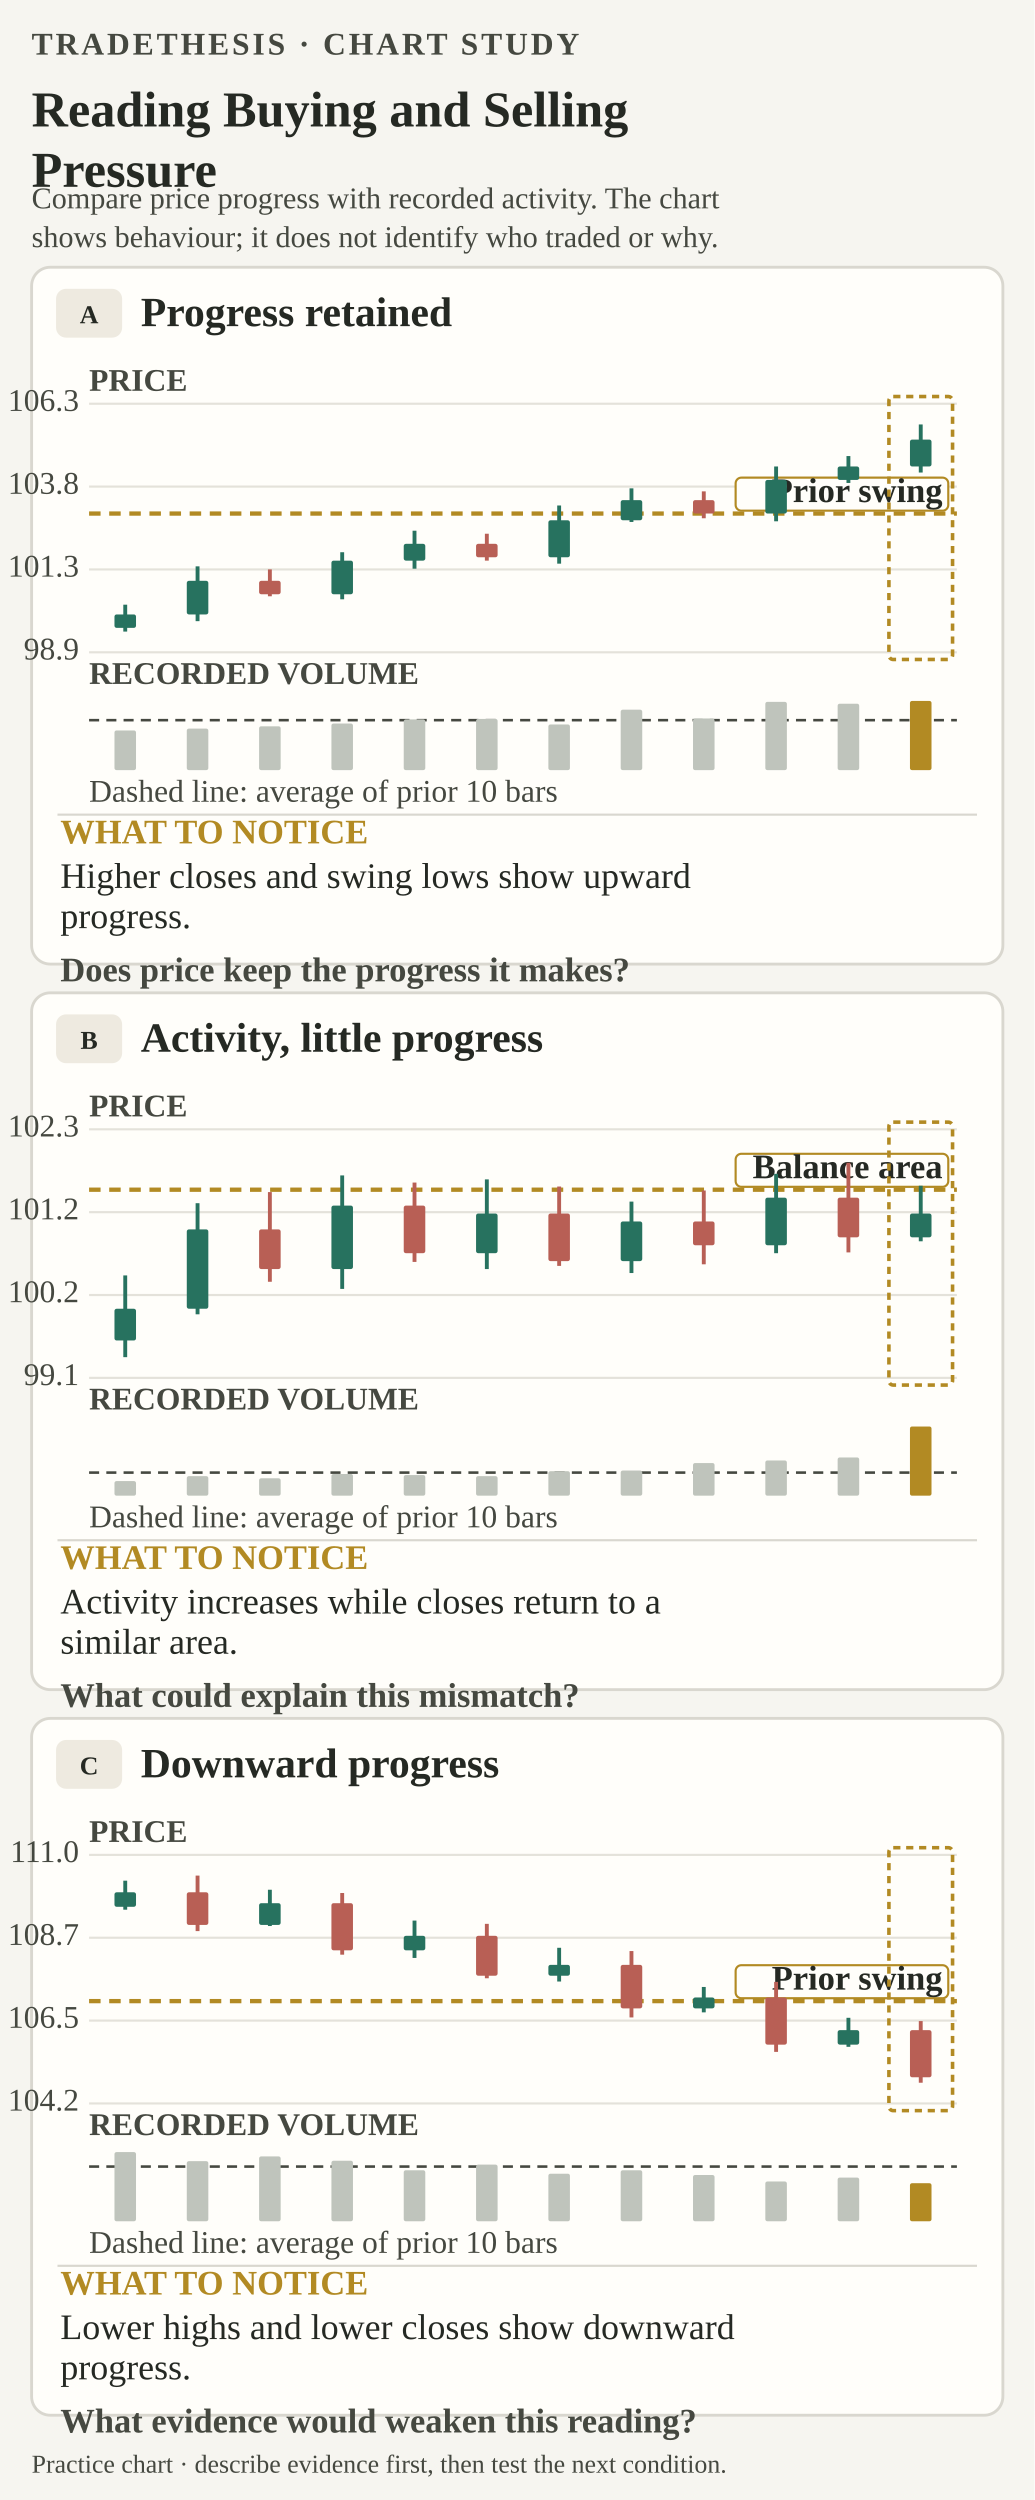
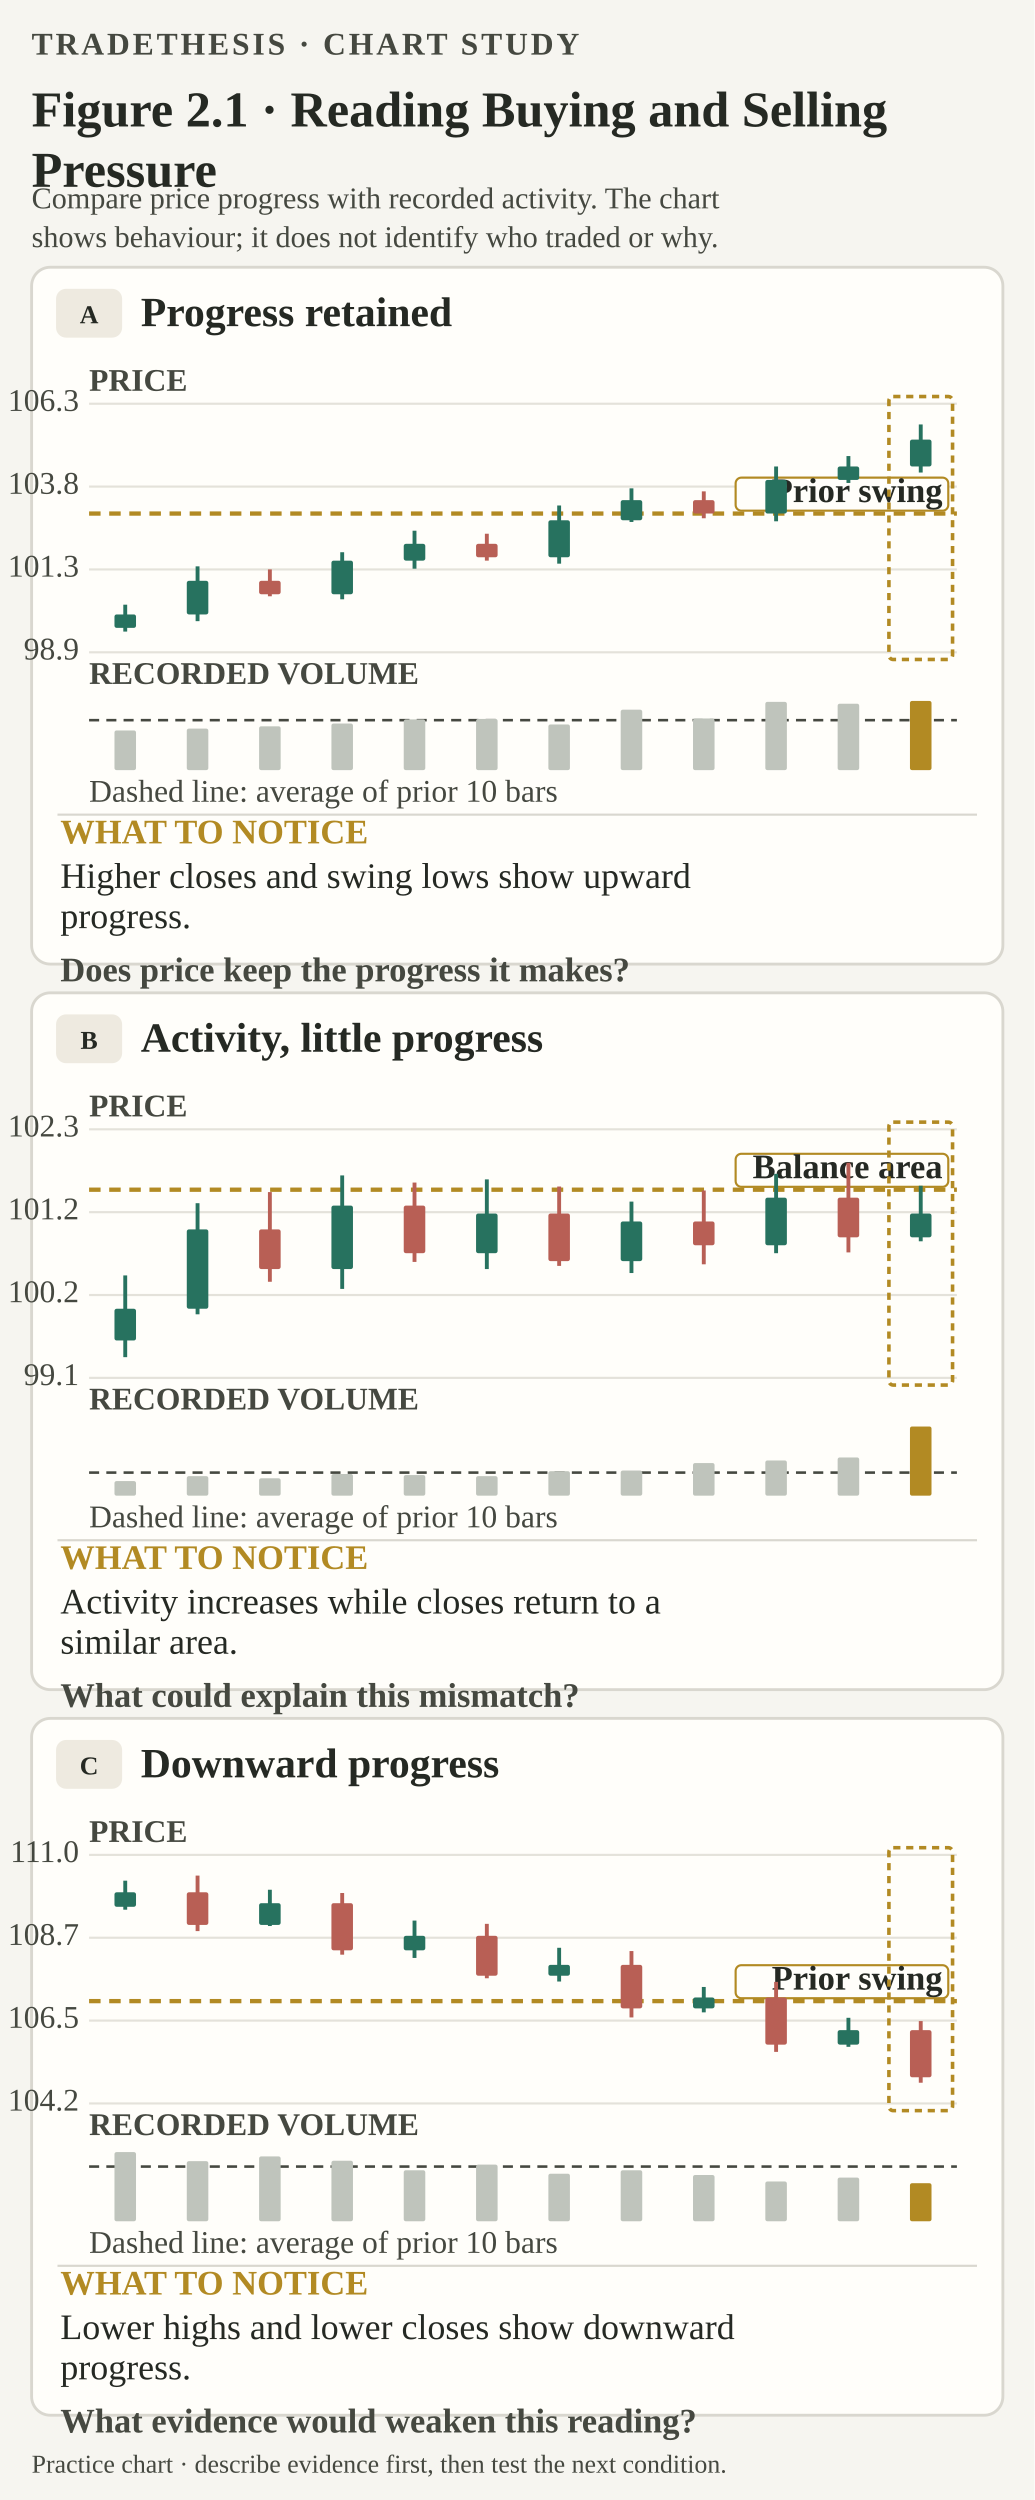
<svg xmlns="http://www.w3.org/2000/svg" width="720" height="1740" viewBox="0 0 720 1740" role="img" aria-labelledby="title desc">
  <rect width="720" height="1740" fill="#f6f5f0" />
  <text x="22" y="38" font-size="22" font-weight="800" letter-spacing="2" fill="#454840">TRADETHESIS · CHART STUDY</text>
-   <text x="22" y="88" font-size="35" font-weight="850" fill="#252923">Reading Buying and Selling</text>
+   <text x="22" y="88" font-size="35" font-weight="850" fill="#252923">Figure 2.1 · Reading Buying and Selling</text>
  <text x="22" y="130" font-size="35" font-weight="850" fill="#252923">Pressure</text>
  <text x="22" y="145" font-size="21" fill="#454840">Compare price progress with recorded activity. The chart</text>
  <text x="22" y="172" font-size="21" fill="#454840">shows behaviour; it does not identify who traded or why.</text>
  <rect x="22" y="186" width="676" height="485" rx="13" fill="#fffefa" stroke="#d9d7cf" stroke-width="2" />
  <rect x="39" y="201" width="46" height="34" rx="7" fill="#eeeae0" />
  <text x="62" y="225" text-anchor="middle" font-size="18" font-weight="800" fill="#252923">A</text>
  <text x="98" y="227" font-size="29" font-weight="800" fill="#252923">Progress retained</text>
  <line x1="62" y1="454" x2="666" y2="454" stroke="#e4e2da" stroke-width="1.5" />
  <text x="55" y="459" text-anchor="end" font-size="22" fill="#454840">98.9</text>
  <line x1="62" y1="396.333" x2="666" y2="396.333" stroke="#e4e2da" stroke-width="1.5" />
  <text x="55" y="401.333" text-anchor="end" font-size="22" fill="#454840">101.3</text>
  <line x1="62" y1="338.667" x2="666" y2="338.667" stroke="#e4e2da" stroke-width="1.5" />
  <text x="55" y="343.667" text-anchor="end" font-size="22" fill="#454840">103.8</text>
  <line x1="62" y1="281" x2="666" y2="281" stroke="#e4e2da" stroke-width="1.5" />
  <text x="55" y="286" text-anchor="end" font-size="22" fill="#454840">106.3</text>
  <text x="62" y="272" font-size="22" font-weight="800" fill="#454840">PRICE</text>
  <line x1="62" y1="357.436" x2="666" y2="357.436" stroke="#b28a23" stroke-width="3" stroke-dasharray="8 6" />
  <rect x="512" y="332.436" width="148" height="23" rx="4" fill="#fffefa" stroke="#b28a23" stroke-width="1.5" />
  <text x="656" y="349.436" text-anchor="end" font-size="24" font-weight="800" fill="#252923">Prior swing</text>
  <line x1="87.167" y1="420.86" x2="87.167" y2="439.583" stroke="#27725f" stroke-width="2.7" />
  <rect x="79.667" y="427.647" width="15" height="9.361" rx="1.5" fill="#27725f" />
  <line x1="137.5" y1="394.18" x2="137.5" y2="432.328" stroke="#27725f" stroke-width="2.7" />
  <rect x="130" y="404.244" width="15" height="23.404" rx="1.5" fill="#27725f" />
  <line x1="187.833" y1="396.287" x2="187.833" y2="415.009" stroke="#b85f55" stroke-width="2.7" />
  <rect x="180.333" y="404.244" width="15" height="9.361" rx="1.5" fill="#b85f55" />
  <line x1="238.167" y1="384.351" x2="238.167" y2="417.116" stroke="#27725f" stroke-width="2.7" />
  <rect x="230.667" y="390.202" width="15" height="23.404" rx="1.5" fill="#27725f" />
  <line x1="288.5" y1="369.372" x2="288.5" y2="395.818" stroke="#27725f" stroke-width="2.7" />
  <rect x="281" y="378.5" width="15" height="11.702" rx="1.5" fill="#27725f" />
  <line x1="338.833" y1="371.479" x2="338.833" y2="390.202" stroke="#b85f55" stroke-width="2.7" />
  <rect x="331.333" y="378.5" width="15" height="9.361" rx="1.5" fill="#b85f55" />
  <line x1="389.167" y1="351.82" x2="389.167" y2="392.308" stroke="#27725f" stroke-width="2.7" />
  <rect x="381.667" y="362.117" width="15" height="25.744" rx="1.5" fill="#27725f" />
  <line x1="439.5" y1="339.884" x2="439.5" y2="363.287" stroke="#27725f" stroke-width="2.7" />
  <rect x="432" y="348.075" width="15" height="14.042" rx="1.5" fill="#27725f" />
  <line x1="489.833" y1="341.99" x2="489.833" y2="360.713" stroke="#b85f55" stroke-width="2.7" />
  <rect x="482.333" y="348.075" width="15" height="9.361" rx="1.5" fill="#b85f55" />
  <line x1="540.167" y1="324.671" x2="540.167" y2="362.819" stroke="#27725f" stroke-width="2.7" />
  <rect x="532.667" y="334.033" width="15" height="23.404" rx="1.5" fill="#27725f" />
  <line x1="590.5" y1="317.416" x2="590.5" y2="336.139" stroke="#27725f" stroke-width="2.7" />
  <rect x="583" y="324.671" width="15" height="9.361" rx="1.5" fill="#27725f" />
  <rect x="618.687" y="276" width="44.293" height="183" fill="none" stroke="#b28a23" stroke-width="2.5" stroke-dasharray="5 4" rx="3" />
  <line x1="640.833" y1="295.417" x2="640.833" y2="328.884" stroke="#27725f" stroke-width="2.7" />
  <rect x="633.333" y="305.948" width="15" height="18.723" rx="1.5" fill="#27725f" />
  <text x="62" y="476" font-size="22" font-weight="800" fill="#454840">RECORDED VOLUME</text>
  <line x1="62" y1="501.237" x2="666" y2="501.237" stroke="#454840" stroke-width="1.8" stroke-dasharray="7 5" />
  <rect x="79.667" y="508.395" width="15" height="27.605" fill="#bfc4bc" rx="1.4" />
  <rect x="130" y="507.111" width="15" height="28.889" fill="#bfc4bc" rx="1.4" />
  <rect x="180.333" y="505.506" width="15" height="30.494" fill="#bfc4bc" rx="1.4" />
  <rect x="230.667" y="503.58" width="15" height="32.42" fill="#bfc4bc" rx="1.4" />
  <rect x="281" y="500.691" width="15" height="35.309" fill="#bfc4bc" rx="1.4" />
  <rect x="331.333" y="500.37" width="15" height="35.63" fill="#bfc4bc" rx="1.4" />
  <rect x="381.667" y="504.222" width="15" height="31.778" fill="#bfc4bc" rx="1.4" />
  <rect x="432" y="493.951" width="15" height="42.049" fill="#bfc4bc" rx="1.4" />
  <rect x="482.333" y="500.049" width="15" height="35.951" fill="#bfc4bc" rx="1.4" />
  <rect x="532.667" y="488.494" width="15" height="47.506" fill="#bfc4bc" rx="1.4" />
  <rect x="583" y="489.778" width="15" height="46.222" fill="#bfc4bc" rx="1.4" />
  <rect x="633.333" y="487.852" width="15" height="48.148" fill="#b28a23" rx="1.4" />
  <text x="62" y="558" font-size="22" fill="#454840">Dashed line: average of prior 10 bars</text>
  <line x1="40" y1="567" x2="680" y2="567" stroke="#d9d7cf" stroke-width="1.5" />
  <text x="42" y="587" font-size="24" font-weight="800" fill="#b28a23">WHAT TO NOTICE</text>
  <text x="42" y="618" font-size="25" fill="#252923">Higher closes and swing lows show upward</text>
  <text x="42" y="646" font-size="25" fill="#252923">progress.</text>
  <text x="42" y="683" font-size="24" font-weight="700" fill="#454840">Does price keep the progress it makes?</text>
  <rect x="22" y="691" width="676" height="485" rx="13" fill="#fffefa" stroke="#d9d7cf" stroke-width="2" />
  <rect x="39" y="706" width="46" height="34" rx="7" fill="#eeeae0" />
  <text x="62" y="730" text-anchor="middle" font-size="18" font-weight="800" fill="#252923">B</text>
  <text x="98" y="732" font-size="29" font-weight="800" fill="#252923">Activity, little progress</text>
  <line x1="62" y1="959" x2="666" y2="959" stroke="#e4e2da" stroke-width="1.5" />
  <text x="55" y="964" text-anchor="end" font-size="22" fill="#454840">99.1</text>
  <line x1="62" y1="901.333" x2="666" y2="901.333" stroke="#e4e2da" stroke-width="1.5" />
  <text x="55" y="906.333" text-anchor="end" font-size="22" fill="#454840">100.2</text>
  <line x1="62" y1="843.667" x2="666" y2="843.667" stroke="#e4e2da" stroke-width="1.5" />
  <text x="55" y="848.667" text-anchor="end" font-size="22" fill="#454840">101.2</text>
  <line x1="62" y1="786" x2="666" y2="786" stroke="#e4e2da" stroke-width="1.5" />
  <text x="55" y="791" text-anchor="end" font-size="22" fill="#454840">102.3</text>
  <text x="62" y="777" font-size="22" font-weight="800" fill="#454840">PRICE</text>
  <line x1="62" y1="828.035" x2="666" y2="828.035" stroke="#b28a23" stroke-width="3" stroke-dasharray="8 6" />
  <rect x="512" y="803.035" width="148" height="23" rx="4" fill="#fffefa" stroke="#b28a23" stroke-width="1.5" />
  <text x="656" y="820.035" text-anchor="end" font-size="24" font-weight="800" fill="#252923">Balance area</text>
  <line x1="87.167" y1="887.69" x2="87.167" y2="944.583" stroke="#27725f" stroke-width="2.7" />
  <rect x="79.667" y="910.889" width="15" height="22.095" rx="1.5" fill="#27725f" />
  <line x1="137.5" y1="837.425" x2="137.5" y2="914.756" stroke="#27725f" stroke-width="2.7" />
  <rect x="130" y="855.653" width="15" height="55.236" rx="1.5" fill="#27725f" />
  <line x1="187.833" y1="829.692" x2="187.833" y2="892.109" stroke="#b85f55" stroke-width="2.7" />
  <rect x="180.333" y="855.653" width="15" height="27.618" rx="1.5" fill="#b85f55" />
  <line x1="238.167" y1="818.092" x2="238.167" y2="897.08" stroke="#27725f" stroke-width="2.7" />
  <rect x="230.667" y="839.082" width="15" height="44.189" rx="1.5" fill="#27725f" />
  <line x1="288.5" y1="823.064" x2="288.5" y2="878.3" stroke="#b85f55" stroke-width="2.7" />
  <rect x="281" y="839.082" width="15" height="33.142" rx="1.5" fill="#b85f55" />
  <line x1="338.833" y1="820.854" x2="338.833" y2="883.271" stroke="#27725f" stroke-width="2.7" />
  <rect x="331.333" y="844.606" width="15" height="27.618" rx="1.5" fill="#27725f" />
  <line x1="389.167" y1="825.825" x2="389.167" y2="881.062" stroke="#b85f55" stroke-width="2.7" />
  <rect x="381.667" y="844.606" width="15" height="33.142" rx="1.5" fill="#b85f55" />
  <line x1="439.5" y1="836.32" x2="439.5" y2="886.033" stroke="#27725f" stroke-width="2.7" />
  <rect x="432" y="850.129" width="15" height="27.618" rx="1.5" fill="#27725f" />
  <line x1="489.833" y1="828.587" x2="489.833" y2="879.957" stroke="#b85f55" stroke-width="2.7" />
  <rect x="482.333" y="850.129" width="15" height="16.571" rx="1.5" fill="#b85f55" />
  <line x1="540.167" y1="816.988" x2="540.167" y2="872.224" stroke="#27725f" stroke-width="2.7" />
  <rect x="532.667" y="833.558" width="15" height="33.142" rx="1.5" fill="#27725f" />
  <line x1="590.5" y1="809.254" x2="590.5" y2="871.671" stroke="#b85f55" stroke-width="2.7" />
  <rect x="583" y="833.558" width="15" height="27.618" rx="1.5" fill="#b85f55" />
  <rect x="618.687" y="781" width="44.293" height="183" fill="none" stroke="#b28a23" stroke-width="2.5" stroke-dasharray="5 4" rx="3" />
  <line x1="640.833" y1="825.273" x2="640.833" y2="863.938" stroke="#27725f" stroke-width="2.7" />
  <rect x="633.333" y="844.606" width="15" height="16.571" rx="1.5" fill="#27725f" />
  <text x="62" y="981" font-size="22" font-weight="800" fill="#454840">RECORDED VOLUME</text>
  <line x1="62" y1="1024.926" x2="666" y2="1024.926" stroke="#454840" stroke-width="1.8" stroke-dasharray="7 5" />
  <rect x="79.667" y="1030.832" width="15" height="10.168" fill="#bfc4bc" rx="1.4" />
  <rect x="130" y="1027.393" width="15" height="13.607" fill="#bfc4bc" rx="1.4" />
  <rect x="180.333" y="1028.888" width="15" height="12.112" fill="#bfc4bc" rx="1.4" />
  <rect x="230.667" y="1025.898" width="15" height="15.102" fill="#bfc4bc" rx="1.4" />
  <rect x="281" y="1026.645" width="15" height="14.355" fill="#bfc4bc" rx="1.4" />
  <rect x="331.333" y="1027.393" width="15" height="13.607" fill="#bfc4bc" rx="1.4" />
  <rect x="381.667" y="1023.954" width="15" height="17.046" fill="#bfc4bc" rx="1.4" />
  <rect x="432" y="1023.505" width="15" height="17.495" fill="#bfc4bc" rx="1.4" />
  <rect x="482.333" y="1018.272" width="15" height="22.728" fill="#bfc4bc" rx="1.4" />
  <rect x="532.667" y="1016.477" width="15" height="24.523" fill="#bfc4bc" rx="1.4" />
  <rect x="583" y="1014.384" width="15" height="26.616" fill="#bfc4bc" rx="1.4" />
  <rect x="633.333" y="992.852" width="15" height="48.148" fill="#b28a23" rx="1.4" />
  <text x="62" y="1063" font-size="22" fill="#454840">Dashed line: average of prior 10 bars</text>
  <line x1="40" y1="1072" x2="680" y2="1072" stroke="#d9d7cf" stroke-width="1.5" />
  <text x="42" y="1092" font-size="24" font-weight="800" fill="#b28a23">WHAT TO NOTICE</text>
  <text x="42" y="1123" font-size="25" fill="#252923">Activity increases while closes return to a</text>
  <text x="42" y="1151" font-size="25" fill="#252923">similar area.</text>
  <text x="42" y="1188" font-size="24" font-weight="700" fill="#454840">What could explain this mismatch?</text>
  <rect x="22" y="1196" width="676" height="485" rx="13" fill="#fffefa" stroke="#d9d7cf" stroke-width="2" />
  <rect x="39" y="1211" width="46" height="34" rx="7" fill="#eeeae0" />
  <text x="62" y="1235" text-anchor="middle" font-size="18" font-weight="800" fill="#252923">C</text>
  <text x="98" y="1237" font-size="29" font-weight="800" fill="#252923">Downward progress</text>
  <line x1="62" y1="1464" x2="666" y2="1464" stroke="#e4e2da" stroke-width="1.5" />
  <text x="55" y="1469" text-anchor="end" font-size="22" fill="#454840">104.2</text>
  <line x1="62" y1="1406.333" x2="666" y2="1406.333" stroke="#e4e2da" stroke-width="1.5" />
  <text x="55" y="1411.333" text-anchor="end" font-size="22" fill="#454840">106.5</text>
  <line x1="62" y1="1348.667" x2="666" y2="1348.667" stroke="#e4e2da" stroke-width="1.5" />
  <text x="55" y="1353.667" text-anchor="end" font-size="22" fill="#454840">108.7</text>
  <line x1="62" y1="1291" x2="666" y2="1291" stroke="#e4e2da" stroke-width="1.5" />
  <text x="55" y="1296" text-anchor="end" font-size="22" fill="#454840">111.0</text>
  <text x="62" y="1282" font-size="22" font-weight="800" fill="#454840">PRICE</text>
  <line x1="62" y1="1392.775" x2="666" y2="1392.775" stroke="#b28a23" stroke-width="3" stroke-dasharray="8 6" />
  <rect x="512" y="1367.775" width="148" height="23" rx="4" fill="#fffefa" stroke="#b28a23" stroke-width="1.5" />
  <text x="656" y="1384.775" text-anchor="end" font-size="24" font-weight="800" fill="#252923">Prior swing</text>
  <line x1="87.167" y1="1308.951" x2="87.167" y2="1329.15" stroke="#27725f" stroke-width="2.7" />
  <rect x="79.667" y="1317.031" width="15" height="10.099" rx="1.5" fill="#27725f" />
  <line x1="137.5" y1="1305.417" x2="137.5" y2="1344.046" stroke="#b85f55" stroke-width="2.7" />
  <rect x="130" y="1317.031" width="15" height="22.723" rx="1.5" fill="#b85f55" />
  <line x1="187.833" y1="1315.263" x2="187.833" y2="1340.512" stroke="#27725f" stroke-width="2.7" />
  <rect x="180.333" y="1324.605" width="15" height="15.149" rx="1.5" fill="#27725f" />
  <line x1="238.167" y1="1317.536" x2="238.167" y2="1360.458" stroke="#b85f55" stroke-width="2.7" />
  <rect x="230.667" y="1324.605" width="15" height="32.823" rx="1.5" fill="#b85f55" />
  <line x1="288.5" y1="1336.724" x2="288.5" y2="1362.73" stroke="#27725f" stroke-width="2.7" />
  <rect x="281" y="1347.329" width="15" height="10.099" rx="1.5" fill="#27725f" />
  <line x1="338.833" y1="1338.997" x2="338.833" y2="1376.869" stroke="#b85f55" stroke-width="2.7" />
  <rect x="331.333" y="1347.329" width="15" height="27.773" rx="1.5" fill="#b85f55" />
  <line x1="389.167" y1="1355.66" x2="389.167" y2="1379.141" stroke="#27725f" stroke-width="2.7" />
  <rect x="381.667" y="1367.527" width="15" height="7.574" rx="1.5" fill="#27725f" />
  <line x1="439.5" y1="1357.933" x2="439.5" y2="1404.137" stroke="#b85f55" stroke-width="2.7" />
  <rect x="432" y="1367.527" width="15" height="30.298" rx="1.5" fill="#b85f55" />
  <line x1="489.833" y1="1382.928" x2="489.833" y2="1400.602" stroke="#27725f" stroke-width="2.7" />
  <rect x="482.333" y="1390.25" width="15" height="7.574" rx="1.5" fill="#27725f" />
  <line x1="540.167" y1="1379.394" x2="540.167" y2="1428.122" stroke="#b85f55" stroke-width="2.7" />
  <rect x="532.667" y="1390.25" width="15" height="32.823" rx="1.5" fill="#b85f55" />
  <line x1="590.5" y1="1404.389" x2="590.5" y2="1424.588" stroke="#27725f" stroke-width="2.7" />
  <rect x="583" y="1412.974" width="15" height="10.099" rx="1.5" fill="#27725f" />
  <rect x="618.687" y="1286" width="44.293" height="183" fill="none" stroke="#b28a23" stroke-width="2.5" stroke-dasharray="5 4" rx="3" />
  <line x1="640.833" y1="1406.662" x2="640.833" y2="1449.583" stroke="#b85f55" stroke-width="2.7" />
  <rect x="633.333" y="1412.974" width="15" height="32.823" rx="1.5" fill="#b85f55" />
  <text x="62" y="1486" font-size="22" font-weight="800" fill="#454840">RECORDED VOLUME</text>
  <line x1="62" y1="1507.933" x2="666" y2="1507.933" stroke="#454840" stroke-width="1.8" stroke-dasharray="7 5" />
  <rect x="79.667" y="1497.852" width="15" height="48.148" fill="#bfc4bc" rx="1.4" />
  <rect x="130" y="1504.171" width="15" height="41.829" fill="#bfc4bc" rx="1.4" />
  <rect x="180.333" y="1500.861" width="15" height="45.139" fill="#bfc4bc" rx="1.4" />
  <rect x="230.667" y="1503.87" width="15" height="42.13" fill="#bfc4bc" rx="1.4" />
  <rect x="281" y="1510.491" width="15" height="35.509" fill="#bfc4bc" rx="1.4" />
  <rect x="331.333" y="1506.579" width="15" height="39.421" fill="#bfc4bc" rx="1.4" />
  <rect x="381.667" y="1512.898" width="15" height="33.102" fill="#bfc4bc" rx="1.4" />
  <rect x="432" y="1510.491" width="15" height="35.509" fill="#bfc4bc" rx="1.4" />
  <rect x="482.333" y="1513.801" width="15" height="32.199" fill="#bfc4bc" rx="1.4" />
  <rect x="532.667" y="1518.315" width="15" height="27.685" fill="#bfc4bc" rx="1.4" />
  <rect x="583" y="1515.606" width="15" height="30.394" fill="#bfc4bc" rx="1.4" />
  <rect x="633.333" y="1519.519" width="15" height="26.481" fill="#b28a23" rx="1.4" />
  <text x="62" y="1568" font-size="22" fill="#454840">Dashed line: average of prior 10 bars</text>
  <line x1="40" y1="1577" x2="680" y2="1577" stroke="#d9d7cf" stroke-width="1.5" />
  <text x="42" y="1597" font-size="24" font-weight="800" fill="#b28a23">WHAT TO NOTICE</text>
  <text x="42" y="1628" font-size="25" fill="#252923">Lower highs and lower closes show downward</text>
  <text x="42" y="1656" font-size="25" fill="#252923">progress.</text>
  <text x="42" y="1693" font-size="24" font-weight="700" fill="#454840">What evidence would weaken this reading?</text>
  <text x="22" y="1721" font-size="18" fill="#454840">Practice chart · describe evidence first, then test the next condition.</text>
</svg>
